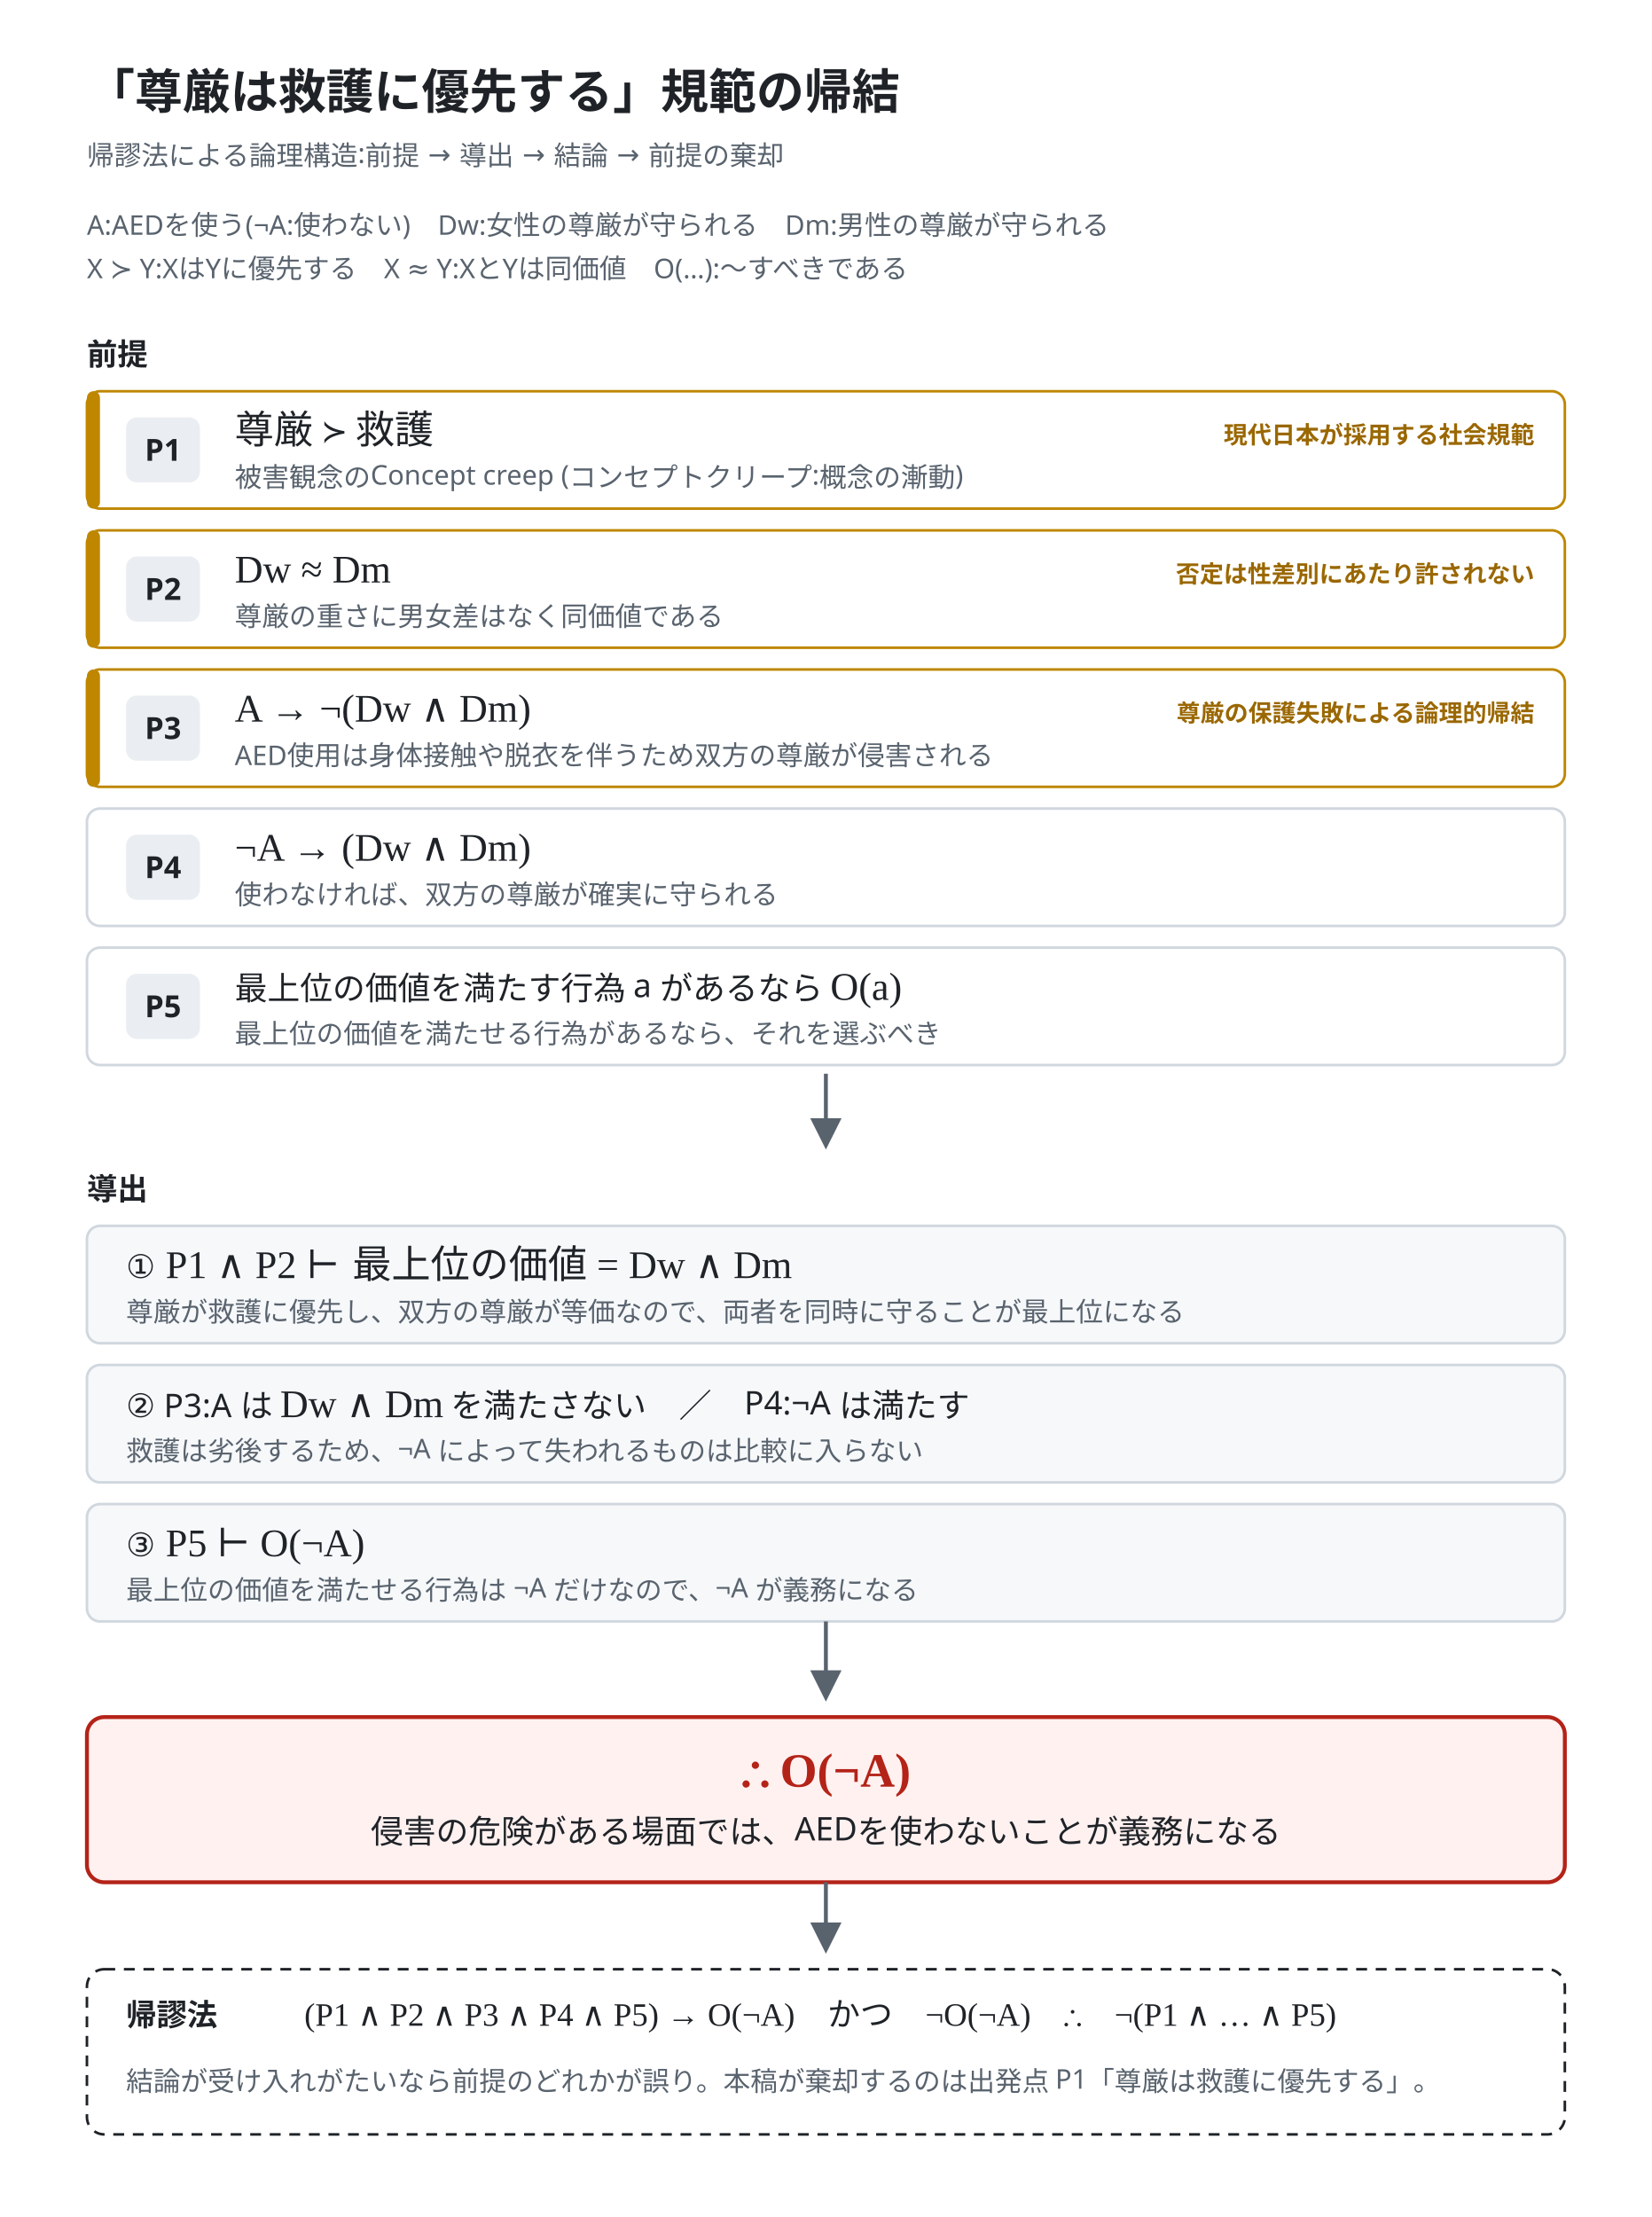
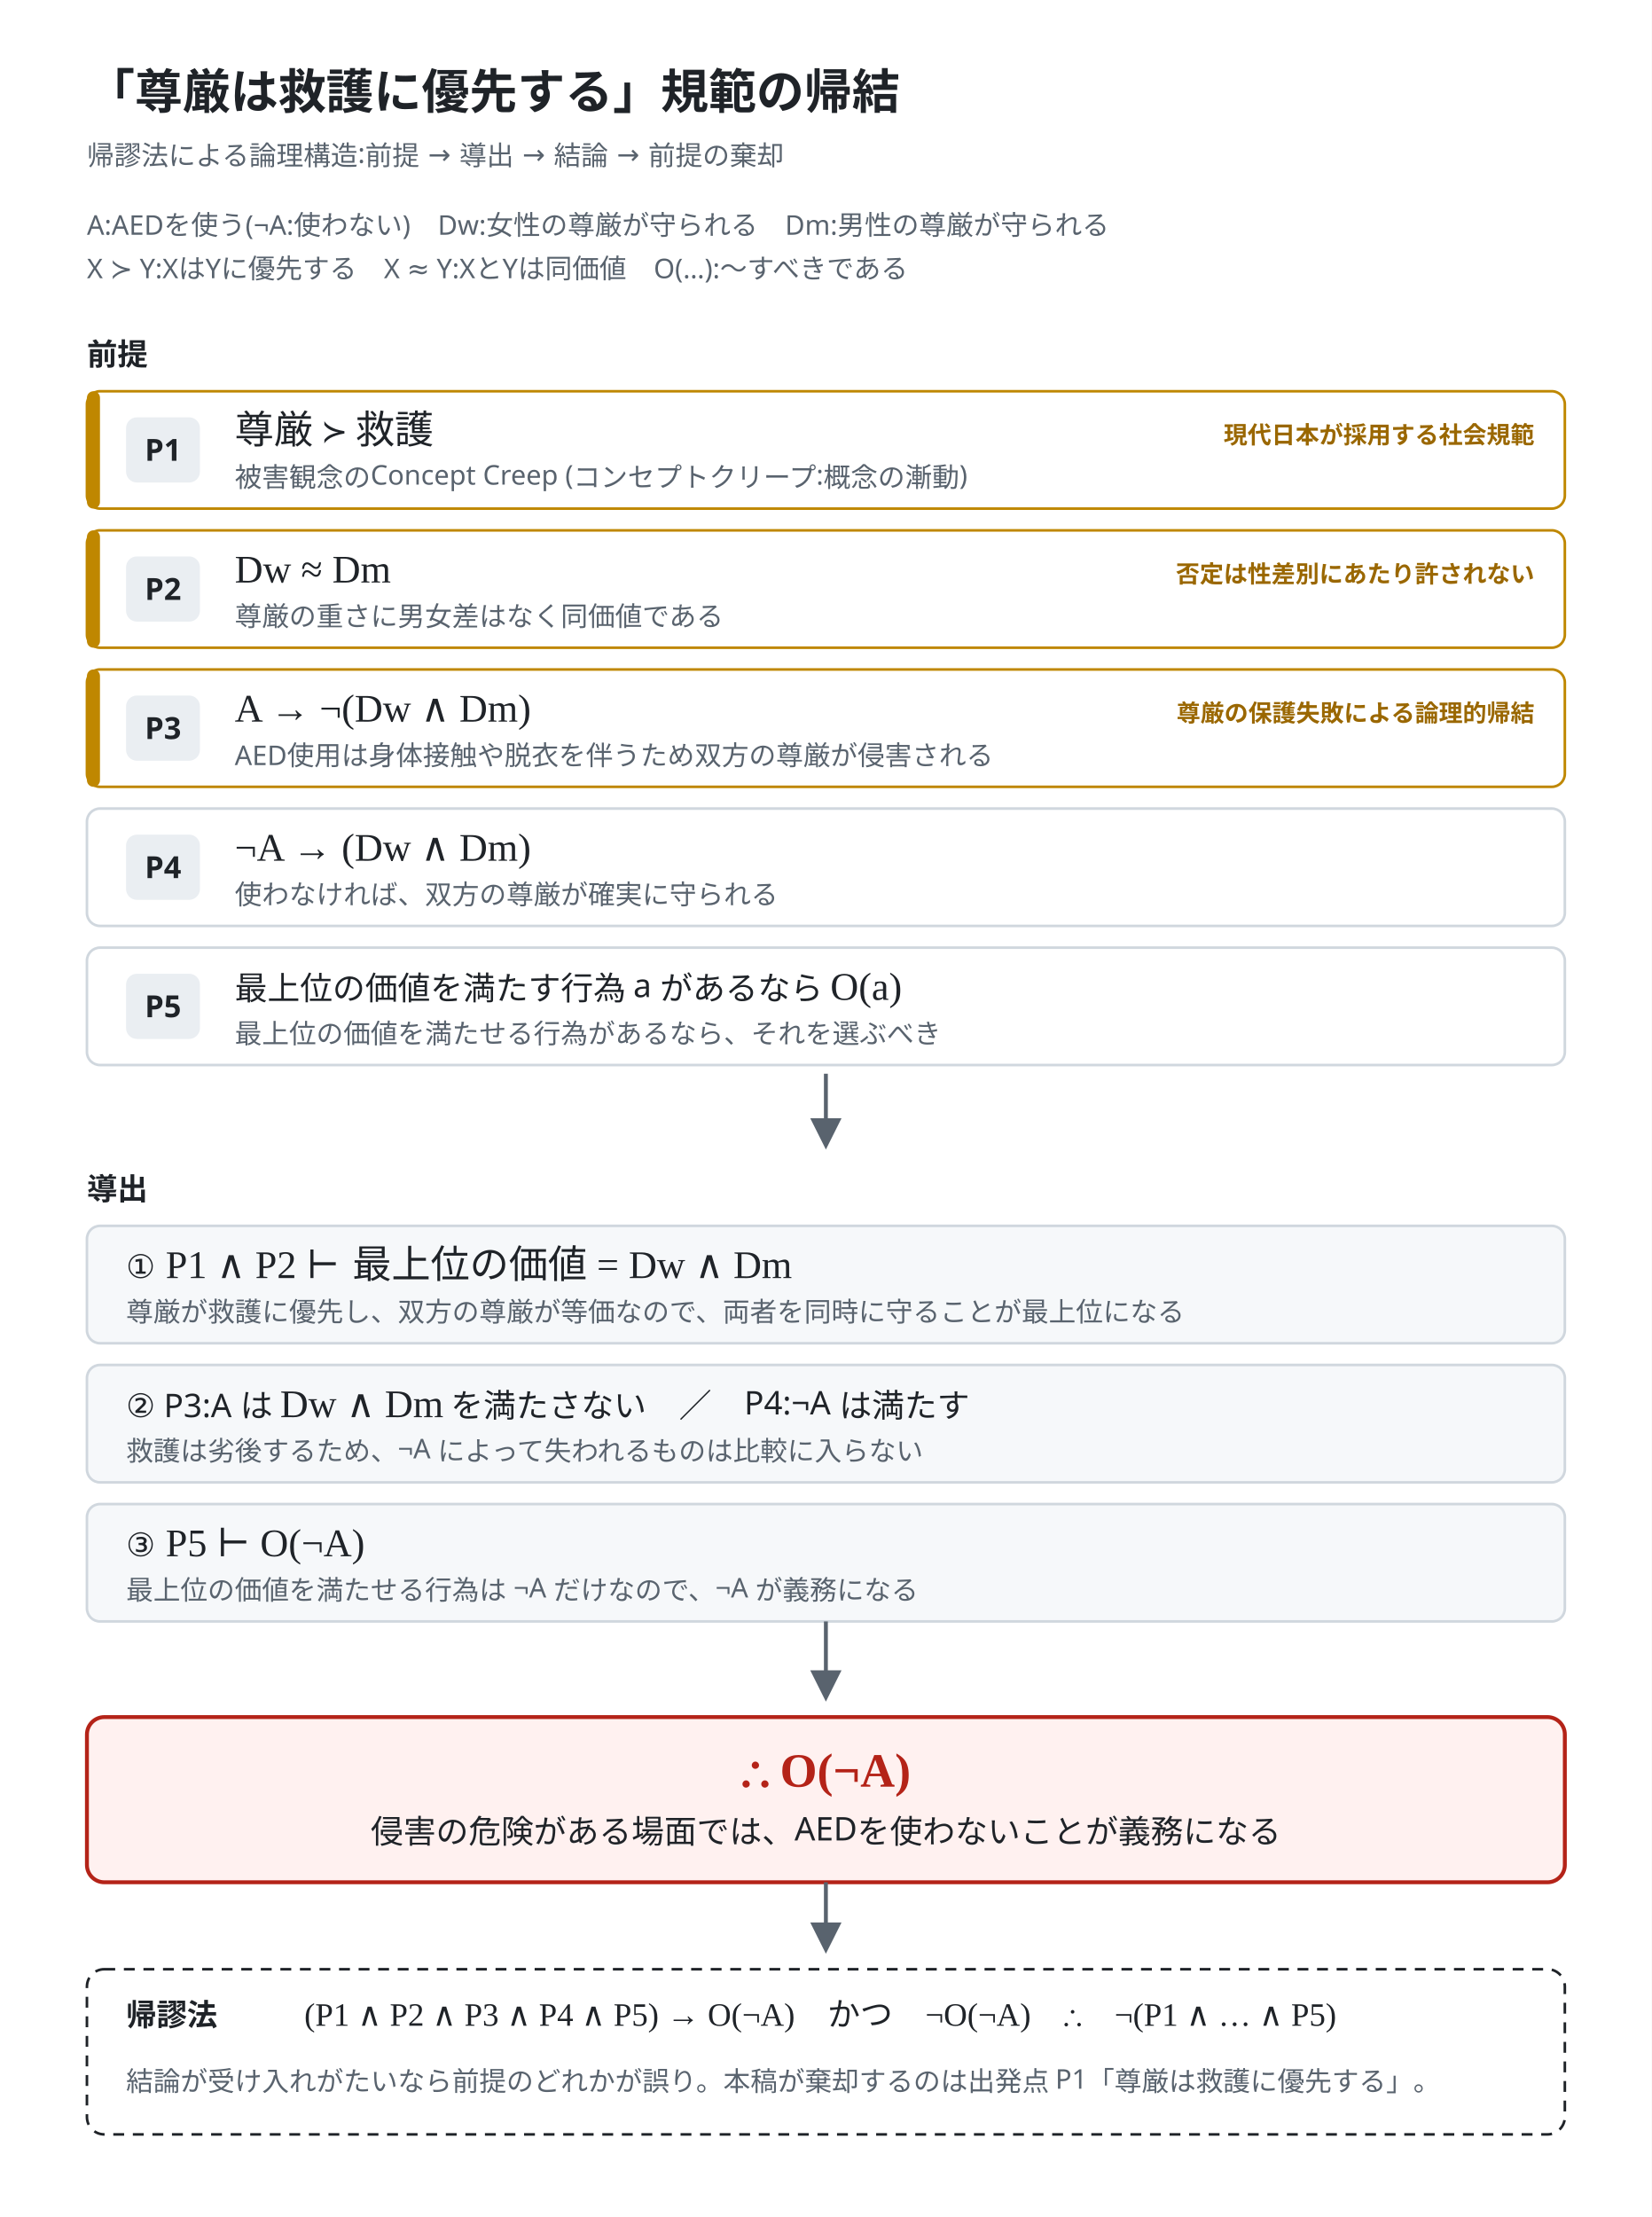
<svg xmlns="http://www.w3.org/2000/svg" viewBox="0 0 760 1020" width="760" height="1020" role="img" aria-labelledby="t d">
  <style>
    .bg    { fill: #ffffff; }
    .ink   { fill: #1f2328; }
    .mute  { fill: #59636e; }
    .amber { fill: #9a6700; }
    .red   { fill: #b42318; }
    .badge { fill: #eaeef2; }
    .card  { fill: #ffffff; stroke: #d0d7de; stroke-width: 1.2; }
    .weak  { fill: #ffffff; stroke: #bf8700; stroke-width: 1.2; }
    .stripe{ fill: #bf8700; }
    .step  { fill: #f6f8fa; stroke: #d0d7de; stroke-width: 1.2; }
    .concl { fill: #fff1f0; stroke: #b42318; stroke-width: 1.8; }
    .reduc { fill: #ffffff; stroke: #1f2328; stroke-width: 1.2; stroke-dasharray: 5 4; }
    .arrow { stroke: #59636e; stroke-width: 1.8; fill: none; }
    .arrowhead { fill: #59636e; }
    .sans  { font-family: "Hiragino Sans","Hiragino Kaku Gothic ProN","Yu Gothic","Meiryo","Noto Sans JP",sans-serif; }
    .math  { font-family: "Cambria Math","STIX Two Math","Times New Roman","DejaVu Serif","Noto Serif JP",serif; }
    .h1 { font-size: 22px; font-weight: 700; }
    .h2 { font-size: 14px; font-weight: 700; }
    .f  { font-size: 18px; }
    .fs { font-size: 15px; }
    .g  { font-size: 12.5px; }
    .tag{ font-size: 11px; font-weight: 700; }
    .id { font-size: 14px; font-weight: 700; }

    @media (prefers-color-scheme: dark) {
      .bg    { fill: #0d1117; }
      .ink   { fill: #e6edf3; }
      .mute  { fill: #9198a1; }
      .amber { fill: #d4a72c; }
      .red   { fill: #ff7b72; }
      .badge { fill: #21262d; }
      .card  { fill: #0d1117; stroke: #30363d; }
      .weak  { fill: #0d1117; stroke: #d4a72c; }
      .stripe{ fill: #d4a72c; }
      .step  { fill: #161b22; stroke: #30363d; }
      .concl { fill: #2d1517; stroke: #ff7b72; }
      .reduc { fill: #0d1117; stroke: #e6edf3; }
      .arrow { stroke: #9198a1; }
      .arrowhead { fill: #9198a1; }
    }
  </style>
  <defs>
    <marker id="ah" viewBox="0 0 10 10" refX="8" refY="5" markerWidth="8" markerHeight="8" orient="auto">
      <path d="M0,0 L10,5 L0,10 z" class="arrowhead" />
    </marker>
  </defs>
  <rect class="bg" width="760" height="1130" />
  <text x="40" y="50" class="sans h1 ink">「尊厳は救護に優先する」規範の帰結</text>
  <text x="40" y="76" class="sans g mute">帰謬法による論理構造:前提 → 導出 → 結論 → 前提の棄却</text>
  <text x="40" y="108" class="sans g mute">A:AEDを使う(¬A:使わない)　Dw:女性の尊厳が守られる　Dm:男性の尊厳が守られる</text>
  <text x="40" y="128" class="sans g mute">X ≻ Y:XはYに優先する　X ≈ Y:XとYは同価値　O(…):〜すべきである</text>
  <text x="40" y="168" class="sans h2 ink">前提</text>
  <rect x="40" y="180" width="680" height="54" rx="6" class="weak" />
  <rect x="40" y="180" width="6" height="54" rx="3" class="stripe" />
  <rect x="58" y="192" width="34" height="30" rx="5" class="badge" />
  <text x="75" y="212" text-anchor="middle" class="sans id ink">P1</text>
  <text x="108" y="204" class="math f ink">尊厳 ≻ 救護</text>
-   <text x="108" y="224" class="sans g mute">被害観念のConcept creep (コンセプトクリープ:概念の漸動)</text>
+   <text x="108" y="224" class="sans g mute">被害観念のConcept Creep (コンセプトクリープ:概念の漸動)</text>
  <text x="706" y="204" text-anchor="end" class="sans tag amber">現代日本が採用する社会規範</text>
  <rect x="40" y="244" width="680" height="54" rx="6" class="weak" />
  <rect x="40" y="244" width="6" height="54" rx="3" class="stripe" />
  <rect x="58" y="256" width="34" height="30" rx="5" class="badge" />
  <text x="75" y="276" text-anchor="middle" class="sans id ink">P2</text>
  <text x="108" y="268" class="math f ink">Dw ≈ Dm</text>
  <text x="108" y="288" class="sans g mute">尊厳の重さに男女差はなく同価値である</text>
  <text x="706" y="268" text-anchor="end" class="sans tag amber">否定は性差別にあたり許されない</text>
  <rect x="40" y="308" width="680" height="54" rx="6" class="weak" />
  <rect x="40" y="308" width="6" height="54" rx="3" class="stripe" />
  <rect x="58" y="320" width="34" height="30" rx="5" class="badge" />
  <text x="75" y="340" text-anchor="middle" class="sans id ink">P3</text>
  <text x="108" y="332" class="math f ink">A → ¬(Dw ∧ Dm)</text>
  <text x="108" y="352" class="sans g mute">AED使用は身体接触や脱衣を伴うため双方の尊厳が侵害される</text>
  <text x="706" y="332" text-anchor="end" class="sans tag amber">尊厳の保護失敗による論理的帰結</text>
  <rect x="40" y="372" width="680" height="54" rx="6" class="card" />
  <rect x="58" y="384" width="34" height="30" rx="5" class="badge" />
  <text x="75" y="404" text-anchor="middle" class="sans id ink">P4</text>
  <text x="108" y="396" class="math f ink">¬A → (Dw ∧ Dm)</text>
  <text x="108" y="416" class="sans g mute">使わなければ、双方の尊厳が確実に守られる</text>
  <rect x="40" y="436" width="680" height="54" rx="6" class="card" />
  <rect x="58" y="448" width="34" height="30" rx="5" class="badge" />
  <text x="75" y="468" text-anchor="middle" class="sans id ink">P5</text>
  <text x="108" y="460" class="sans fs ink">最上位の価値を満たす行為 a があるなら <tspan class="math f">O(a)</tspan>
  </text>
  <text x="108" y="480" class="sans g mute">最上位の価値を満たせる行為があるなら、それを選ぶべき</text>
  <path d="M380,494 L380,526" class="arrow" marker-end="url(#ah)" />
  <text x="40" y="552" class="sans h2 ink">導出</text>
  <rect x="40" y="564" width="680" height="54" rx="6" class="step" />
  <text x="58" y="588" class="sans fs ink">① <tspan class="math f">P1 ∧ P2 ⊢ 最上位の価値 = Dw ∧ Dm</tspan>
  </text>
  <text x="58" y="608" class="sans g mute">尊厳が救護に優先し、双方の尊厳が等価なので、両者を同時に守ることが最上位になる</text>
  <rect x="40" y="628" width="680" height="54" rx="6" class="step" />
  <text x="58" y="652" class="sans fs ink">② P3:A は <tspan class="math f">Dw ∧ Dm</tspan> を満たさない　／　P4:¬A は満たす</text>
  <text x="58" y="672" class="sans g mute">救護は劣後するため、¬A によって失われるものは比較に入らない</text>
  <rect x="40" y="692" width="680" height="54" rx="6" class="step" />
  <text x="58" y="716" class="sans fs ink">③ <tspan class="math f">P5 ⊢ O(¬A)</tspan>
  </text>
  <text x="58" y="736" class="sans g mute">最上位の価値を満たせる行為は ¬A だけなので、¬A が義務になる</text>
  <path d="M380,746 L380,780" class="arrow" marker-end="url(#ah)" />
  <rect x="40" y="790" width="680" height="76" rx="8" class="concl" />
  <text x="380" y="822" text-anchor="middle" class="math f red" style="font-size:22px; font-weight:700;">∴ O(¬A)</text>
  <text x="380" y="848" text-anchor="middle" class="sans fs ink">侵害の危険がある場面では、AEDを使わないことが義務になる</text>
  <path d="M380,866 L380,896" class="arrow" marker-end="url(#ah)" />
  <rect x="40" y="906" width="680" height="76" rx="8" class="reduc" />
  <text x="58" y="932" class="sans h2 ink">帰謬法</text>
  <text x="140" y="932" class="math fs ink">(P1 ∧ P2 ∧ P3 ∧ P4 ∧ P5) → O(¬A)　かつ　¬O(¬A)　∴　¬(P1 ∧ … ∧ P5)</text>
  <text x="58" y="962" class="sans g mute">結論が受け入れがたいなら前提のどれかが誤り。本稿が棄却するのは出発点 P1「尊厳は救護に優先する」。</text>
</svg>
